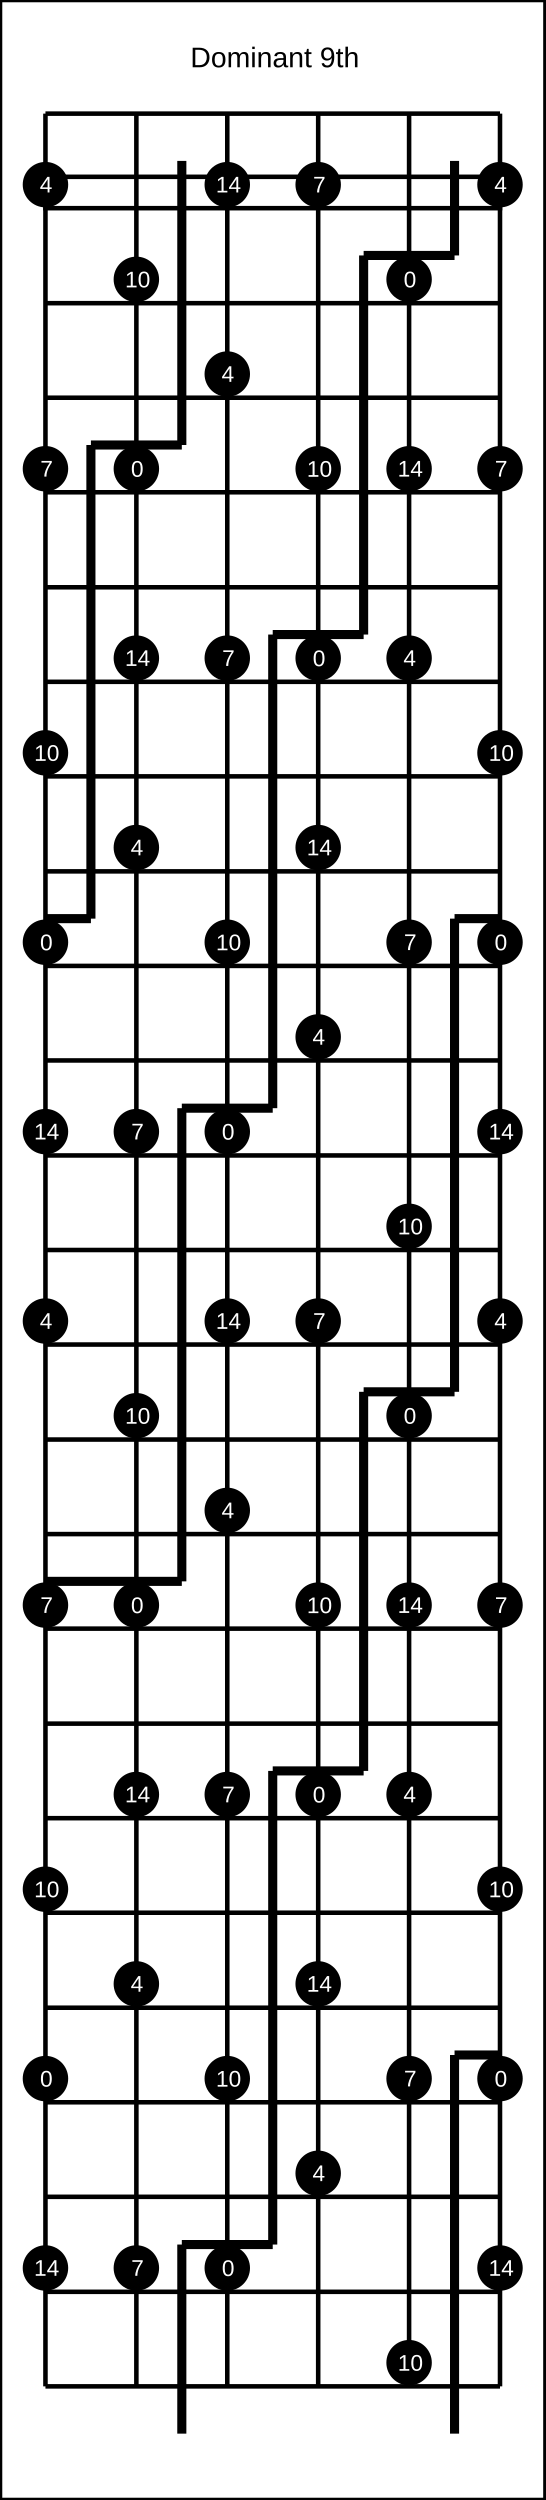
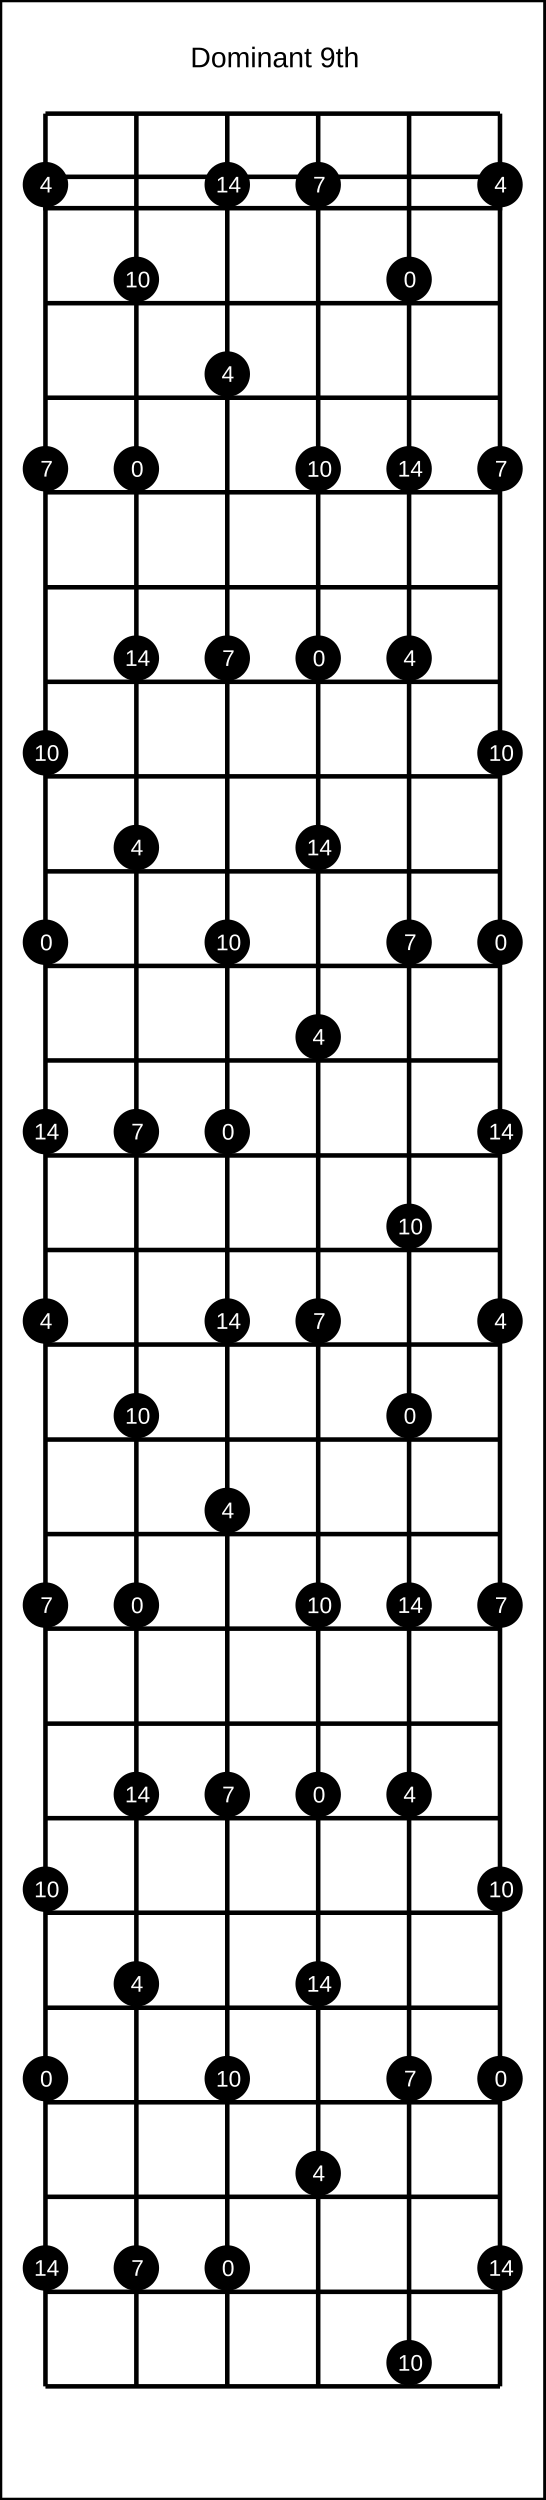
<svg xmlns="http://www.w3.org/2000/svg" xmlns:xlink="http://www.w3.org/1999/xlink" width="240pt" height="1100pt" viewBox="0 0 240 1100" version="1.1">
  <defs>
    <g>
      <symbol overflow="visible" id="glyph0-0">
        <path style="stroke:none;" d="M 1.25 -8.594 L 8.125 -8.594 L 8.125 0 L 1.25 0 Z M 1.719 -8.141 L 1.719 -0.469 L 7.656 -0.469 L 7.656 -8.141 Z M 1.719 -8.141 " />
      </symbol>
      <symbol overflow="visible" id="glyph0-1">
        <path style="stroke:none;" d="M 8.422 -4.391 C 8.422 -3.504 8.25 -2.727 7.906 -2.062 C 7.562 -1.395 7.07 -0.883 6.438 -0.531 C 5.801 -0.176 5.066 0 4.234 0 L 1.031 0 L 1.031 -8.594 L 3.875 -8.594 C 5.332 -8.594 6.453 -8.227 7.234 -7.5 C 8.023 -6.77 8.422 -5.734 8.422 -4.391 Z M 7.25 -4.391 C 7.25 -5.453 6.957 -6.266 6.375 -6.828 C 5.789 -7.391 4.945 -7.672 3.844 -7.672 L 2.188 -7.672 L 2.188 -0.938 L 4.109 -0.938 C 4.734 -0.938 5.285 -1.07 5.766 -1.344 C 6.242 -1.625 6.609 -2.023 6.859 -2.547 C 7.117 -3.066 7.25 -3.68 7.25 -4.391 Z M 7.25 -4.391 " />
      </symbol>
      <symbol overflow="visible" id="glyph0-2">
        <path style="stroke:none;" d="M 6.422 -3.312 C 6.422 -2.156 6.164 -1.289 5.656 -0.719 C 5.156 -0.156 4.422 0.125 3.453 0.125 C 2.484 0.125 1.754 -0.164 1.266 -0.75 C 0.773 -1.344 0.531 -2.195 0.531 -3.312 C 0.531 -5.582 1.516 -6.719 3.484 -6.719 C 4.492 -6.719 5.234 -6.441 5.703 -5.891 C 6.18 -5.336 6.422 -4.477 6.422 -3.312 Z M 5.281 -3.312 C 5.281 -4.219 5.145 -4.879 4.875 -5.297 C 4.602 -5.711 4.145 -5.922 3.5 -5.922 C 2.863 -5.922 2.398 -5.707 2.109 -5.281 C 1.816 -4.863 1.672 -4.207 1.672 -3.312 C 1.672 -2.438 1.812 -1.781 2.094 -1.344 C 2.383 -0.906 2.832 -0.688 3.438 -0.688 C 4.094 -0.688 4.562 -0.895 4.844 -1.312 C 5.133 -1.738 5.281 -2.406 5.281 -3.312 Z M 5.281 -3.312 " />
      </symbol>
      <symbol overflow="visible" id="glyph0-3">
        <path style="stroke:none;" d="M 4.688 0 L 4.688 -4.188 C 4.688 -4.82 4.598 -5.258 4.422 -5.5 C 4.242 -5.75 3.93 -5.875 3.484 -5.875 C 3.016 -5.875 2.641 -5.691 2.359 -5.328 C 2.086 -4.973 1.953 -4.473 1.953 -3.828 L 1.953 0 L 0.859 0 L 0.859 -5.188 C 0.859 -5.957 0.848 -6.43 0.828 -6.609 L 1.875 -6.609 C 1.875 -6.586 1.875 -6.531 1.875 -6.438 C 1.883 -6.352 1.891 -6.25 1.891 -6.125 C 1.898 -6.008 1.91 -5.789 1.922 -5.469 L 1.938 -5.469 C 2.164 -5.938 2.43 -6.258 2.734 -6.438 C 3.047 -6.625 3.422 -6.719 3.859 -6.719 C 4.359 -6.719 4.754 -6.617 5.047 -6.422 C 5.336 -6.223 5.539 -5.906 5.656 -5.469 L 5.672 -5.469 C 5.898 -5.914 6.176 -6.234 6.5 -6.422 C 6.82 -6.617 7.211 -6.719 7.672 -6.719 C 8.336 -6.719 8.82 -6.535 9.125 -6.172 C 9.438 -5.816 9.594 -5.227 9.594 -4.406 L 9.594 0 L 8.5 0 L 8.5 -4.188 C 8.5 -4.82 8.41 -5.258 8.234 -5.5 C 8.066 -5.75 7.754 -5.875 7.297 -5.875 C 6.816 -5.875 6.441 -5.695 6.172 -5.344 C 5.91 -4.988 5.781 -4.484 5.781 -3.828 L 5.781 0 Z M 4.688 0 " />
      </symbol>
      <symbol overflow="visible" id="glyph0-4">
        <path style="stroke:none;" d="M 0.844 -8.016 L 0.844 -9.062 L 1.938 -9.062 L 1.938 -8.016 Z M 0.844 0 L 0.844 -6.609 L 1.938 -6.609 L 1.938 0 Z M 0.844 0 " />
      </symbol>
      <symbol overflow="visible" id="glyph0-5">
        <path style="stroke:none;" d="M 5.031 0 L 5.031 -4.188 C 5.031 -4.625 4.988 -4.961 4.906 -5.203 C 4.82 -5.441 4.688 -5.613 4.5 -5.719 C 4.312 -5.82 4.035 -5.875 3.672 -5.875 C 3.141 -5.875 2.723 -5.691 2.422 -5.328 C 2.117 -4.973 1.969 -4.473 1.969 -3.828 L 1.969 0 L 0.859 0 L 0.859 -5.188 C 0.859 -5.957 0.848 -6.43 0.828 -6.609 L 1.875 -6.609 C 1.875 -6.586 1.875 -6.531 1.875 -6.438 C 1.883 -6.352 1.891 -6.25 1.891 -6.125 C 1.898 -6.008 1.91 -5.789 1.922 -5.469 L 1.938 -5.469 C 2.188 -5.926 2.477 -6.25 2.812 -6.438 C 3.145 -6.625 3.555 -6.719 4.047 -6.719 C 4.773 -6.719 5.305 -6.535 5.641 -6.172 C 5.973 -5.816 6.141 -5.227 6.141 -4.406 L 6.141 0 Z M 5.031 0 " />
      </symbol>
      <symbol overflow="visible" id="glyph0-6">
        <path style="stroke:none;" d="M 2.531 0.125 C 1.863 0.125 1.363 -0.047 1.031 -0.391 C 0.695 -0.742 0.531 -1.227 0.531 -1.844 C 0.531 -2.531 0.754 -3.055 1.203 -3.422 C 1.648 -3.785 2.375 -3.977 3.375 -4 L 4.859 -4.031 L 4.859 -4.391 C 4.859 -4.922 4.742 -5.301 4.516 -5.531 C 4.297 -5.77 3.941 -5.891 3.453 -5.891 C 2.953 -5.891 2.586 -5.805 2.359 -5.641 C 2.141 -5.473 2.008 -5.207 1.969 -4.844 L 0.828 -4.938 C 1.016 -6.125 1.895 -6.719 3.469 -6.719 C 4.301 -6.719 4.926 -6.523 5.344 -6.141 C 5.758 -5.766 5.969 -5.219 5.969 -4.5 L 5.969 -1.656 C 5.969 -1.332 6.008 -1.086 6.094 -0.922 C 6.188 -0.754 6.352 -0.672 6.594 -0.672 C 6.695 -0.672 6.816 -0.688 6.953 -0.719 L 6.953 -0.031 C 6.672 0.031 6.391 0.062 6.109 0.062 C 5.703 0.062 5.406 -0.039 5.219 -0.25 C 5.031 -0.469 4.926 -0.805 4.906 -1.266 L 4.859 -1.266 C 4.578 -0.754 4.25 -0.395 3.875 -0.188 C 3.508 0.02 3.062 0.125 2.531 0.125 Z M 2.781 -0.703 C 3.176 -0.703 3.531 -0.789 3.844 -0.969 C 4.164 -1.156 4.414 -1.406 4.594 -1.719 C 4.77 -2.039 4.859 -2.375 4.859 -2.719 L 4.859 -3.266 L 3.656 -3.234 C 3.145 -3.223 2.754 -3.172 2.484 -3.078 C 2.223 -2.984 2.02 -2.832 1.875 -2.625 C 1.727 -2.414 1.656 -2.148 1.656 -1.828 C 1.656 -1.461 1.75 -1.18 1.938 -0.984 C 2.133 -0.797 2.414 -0.703 2.781 -0.703 Z M 2.781 -0.703 " />
      </symbol>
      <symbol overflow="visible" id="glyph0-7">
        <path style="stroke:none;" d="M 3.375 -0.047 C 3.02 0.047 2.648 0.094 2.266 0.094 C 1.391 0.094 0.953 -0.398 0.953 -1.391 L 0.953 -5.797 L 0.188 -5.797 L 0.188 -6.609 L 1 -6.609 L 1.312 -8.078 L 2.047 -8.078 L 2.047 -6.609 L 3.266 -6.609 L 3.266 -5.797 L 2.047 -5.797 L 2.047 -1.641 C 2.047 -1.316 2.098 -1.094 2.203 -0.969 C 2.305 -0.844 2.488 -0.781 2.75 -0.781 C 2.895 -0.781 3.102 -0.805 3.375 -0.859 Z M 3.375 -0.047 " />
      </symbol>
      <symbol overflow="visible" id="glyph0-8">
        <path style="stroke:none;" d="" />
      </symbol>
      <symbol overflow="visible" id="glyph0-9">
        <path style="stroke:none;" d="M 6.359 -4.469 C 6.359 -3 6.086 -1.863 5.547 -1.062 C 5.016 -0.27 4.25 0.125 3.25 0.125 C 2.57 0.125 2.031 -0.016 1.625 -0.297 C 1.227 -0.578 0.941 -1.035 0.766 -1.672 L 1.812 -1.844 C 2.031 -1.125 2.516 -0.766 3.266 -0.766 C 3.898 -0.766 4.391 -1.055 4.734 -1.641 C 5.078 -2.223 5.258 -3.062 5.281 -4.156 C 5.113 -3.781 4.832 -3.484 4.438 -3.266 C 4.039 -3.047 3.609 -2.938 3.141 -2.938 C 2.367 -2.938 1.75 -3.195 1.281 -3.719 C 0.82 -4.25 0.594 -4.953 0.594 -5.828 C 0.594 -6.734 0.844 -7.441 1.344 -7.953 C 1.844 -8.473 2.547 -8.734 3.453 -8.734 C 4.41 -8.734 5.133 -8.379 5.625 -7.672 C 6.113 -6.961 6.359 -5.895 6.359 -4.469 Z M 5.156 -5.531 C 5.156 -6.227 5 -6.785 4.688 -7.203 C 4.375 -7.629 3.945 -7.844 3.406 -7.844 C 2.883 -7.844 2.469 -7.66 2.156 -7.297 C 1.852 -6.93 1.703 -6.441 1.703 -5.828 C 1.703 -5.203 1.852 -4.707 2.156 -4.344 C 2.469 -3.977 2.883 -3.797 3.406 -3.797 C 3.719 -3.797 4.008 -3.867 4.281 -4.016 C 4.551 -4.16 4.766 -4.363 4.922 -4.625 C 5.078 -4.895 5.156 -5.195 5.156 -5.531 Z M 5.156 -5.531 " />
      </symbol>
      <symbol overflow="visible" id="glyph0-10">
        <path style="stroke:none;" d="M 1.938 -5.469 C 2.164 -5.906 2.445 -6.223 2.781 -6.422 C 3.113 -6.617 3.535 -6.719 4.047 -6.719 C 4.766 -6.719 5.289 -6.539 5.625 -6.188 C 5.969 -5.832 6.141 -5.238 6.141 -4.406 L 6.141 0 L 5.031 0 L 5.031 -4.188 C 5.031 -4.656 4.988 -5 4.906 -5.219 C 4.82 -5.445 4.68 -5.613 4.484 -5.719 C 4.285 -5.82 4.016 -5.875 3.672 -5.875 C 3.16 -5.875 2.75 -5.691 2.438 -5.328 C 2.125 -4.973 1.969 -4.492 1.969 -3.891 L 1.969 0 L 0.859 0 L 0.859 -9.062 L 1.969 -9.062 L 1.969 -6.703 C 1.969 -6.453 1.957 -6.191 1.938 -5.922 C 1.926 -5.66 1.922 -5.508 1.922 -5.469 Z M 1.938 -5.469 " />
      </symbol>
      <symbol overflow="visible" id="glyph1-0">
        <path style="stroke:none;" d="M 1 -6.875 L 6.5 -6.875 L 6.5 0 L 1 0 Z M 1.375 -6.516 L 1.375 -0.375 L 6.125 -0.375 L 6.125 -6.516 Z M 1.375 -6.516 " />
      </symbol>
      <symbol overflow="visible" id="glyph1-1">
        <path style="stroke:none;" d="M 5.172 -3.438 C 5.172 -2.289 4.969 -1.414 4.562 -0.812 C 4.156 -0.207 3.555 0.094 2.766 0.094 C 1.973 0.094 1.379 -0.203 0.984 -0.797 C 0.586 -1.398 0.391 -2.281 0.391 -3.438 C 0.391 -4.625 0.582 -5.508 0.969 -6.094 C 1.352 -6.688 1.961 -6.984 2.797 -6.984 C 3.609 -6.984 4.207 -6.688 4.594 -6.094 C 4.977 -5.5 5.172 -4.613 5.172 -3.438 Z M 4.281 -3.438 C 4.281 -4.438 4.164 -5.156 3.938 -5.594 C 3.707 -6.039 3.328 -6.266 2.797 -6.266 C 2.254 -6.266 1.863 -6.047 1.625 -5.609 C 1.395 -5.172 1.281 -4.445 1.281 -3.438 C 1.281 -2.469 1.398 -1.754 1.641 -1.297 C 1.879 -0.848 2.258 -0.625 2.781 -0.625 C 3.301 -0.625 3.68 -0.852 3.922 -1.312 C 4.16 -1.77 4.281 -2.477 4.281 -3.438 Z M 4.281 -3.438 " />
      </symbol>
      <symbol overflow="visible" id="glyph1-2">
        <path style="stroke:none;" d="M 4.297 -1.562 L 4.297 0 L 3.469 0 L 3.469 -1.562 L 0.234 -1.562 L 0.234 -2.234 L 3.375 -6.875 L 4.297 -6.875 L 4.297 -2.25 L 5.266 -2.25 L 5.266 -1.562 Z M 3.469 -5.891 C 3.469 -5.867 3.422 -5.781 3.328 -5.625 C 3.242 -5.477 3.18 -5.375 3.141 -5.312 L 1.375 -2.703 L 1.125 -2.344 L 1.047 -2.25 L 3.469 -2.25 Z M 3.469 -5.891 " />
      </symbol>
      <symbol overflow="visible" id="glyph1-3">
        <path style="stroke:none;" d="M 5.062 -6.172 C 4.352 -5.098 3.852 -4.254 3.562 -3.641 C 3.281 -3.035 3.066 -2.438 2.922 -1.844 C 2.773 -1.25 2.703 -0.633 2.703 0 L 1.781 0 C 1.781 -0.875 1.969 -1.797 2.344 -2.766 C 2.719 -3.742 3.336 -4.867 4.203 -6.141 L 0.516 -6.141 L 0.516 -6.875 L 5.062 -6.875 Z M 5.062 -6.172 " />
      </symbol>
      <symbol overflow="visible" id="glyph1-4">
        <path style="stroke:none;" d="M 0.766 0 L 0.766 -0.75 L 2.516 -0.75 L 2.516 -6.047 L 0.969 -4.938 L 0.969 -5.766 L 2.594 -6.875 L 3.406 -6.875 L 3.406 -0.75 L 5.078 -0.75 L 5.078 0 Z M 0.766 0 " />
      </symbol>
    </g>
  </defs>
-   <g id="surface81">
+   <g id="surface96">
    <path style="fill:none;stroke-width:0.01;stroke-linecap:butt;stroke-linejoin:miter;stroke:rgb(0%,0%,0%);stroke-opacity:1;stroke-miterlimit:10;" d="M 0 0 L 1.2 0 L 1.2 5.5 L 0 5.5 Z M 0 0 " transform="matrix(200,0,0,200,0,0)" />
    <g style="fill:rgb(0%,0%,0%);fill-opacity:1;">
      <use xlink:href="#glyph0-1" x="83.746" y="29.59" />
      <use xlink:href="#glyph0-2" x="92.773" y="29.59" />
      <use xlink:href="#glyph0-3" x="99.725" y="29.59" />
      <use xlink:href="#glyph0-4" x="110.138" y="29.59" />
      <use xlink:href="#glyph0-5" x="112.915" y="29.59" />
      <use xlink:href="#glyph0-6" x="119.867" y="29.59" />
      <use xlink:href="#glyph0-5" x="126.819" y="29.59" />
      <use xlink:href="#glyph0-7" x="133.771" y="29.59" />
      <use xlink:href="#glyph0-8" x="137.243" y="29.59" />
      <use xlink:href="#glyph0-9" x="140.716" y="29.59" />
      <use xlink:href="#glyph0-7" x="147.668" y="29.59" />
      <use xlink:href="#glyph0-10" x="151.141" y="29.59" />
    </g>
    <path style="fill:none;stroke-width:0.01;stroke-linecap:butt;stroke-linejoin:miter;stroke:rgb(100%,100%,100%);stroke-opacity:1;stroke-miterlimit:10;" d="M 0 0 L 1 0 L 1 5 L 0 5 Z M 0 0 " transform="matrix(200,0,0,200,20,50)" />
    <path style="fill:none;stroke-width:0.01;stroke-linecap:butt;stroke-linejoin:miter;stroke:rgb(0%,0%,0%);stroke-opacity:1;stroke-miterlimit:10;" d="M 0 0.139 L 1 0.139 L 1 0.208 L 0 0.208 Z M 0 0 L 1 0 M 0 0.208 L 1 0.208 M 0 0.417 L 1 0.417 M 0 0.625 L 1 0.625 M 0 0.833 L 1 0.833 M 0 1.042 L 1 1.042 M 0 1.25 L 1 1.25 M 0 1.458 L 1 1.458 M 0 1.667 L 1 1.667 M 0 1.875 L 1 1.875 M 0 2.083 L 1 2.083 M 0 2.292 L 1 2.292 M 0 2.5 L 1 2.5 M 0 2.708 L 1 2.708 M 0 2.917 L 1 2.917 M 0 3.125 L 1 3.125 M 0 3.333 L 1 3.333 M 0 3.542 L 1 3.542 M 0 3.75 L 1 3.75 M 0 3.958 L 1 3.958 M 0 4.167 L 1 4.167 M 0 4.375 L 1 4.375 M 0 4.583 L 1 4.583 M 0 4.792 L 1 4.792 M 0 5 L 1 5 " transform="matrix(200,0,0,200,20,50)" />
    <path style="fill:none;stroke-width:0.01;stroke-linecap:butt;stroke-linejoin:miter;stroke:rgb(0%,0%,0%);stroke-opacity:1;stroke-miterlimit:10;" d="M 0 0 L 0 5 M 0.2 0 L 0.2 5 M 0.4 0 L 0.4 5 M 0.6 0 L 0.6 5 M 0.8 0 L 0.8 5 M 1 0 L 1 5 " transform="matrix(200,0,0,200,20,50)" />
-     <path style="fill:none;stroke-width:0.02;stroke-linecap:butt;stroke-linejoin:miter;stroke:rgb(0%,0%,0%);stroke-opacity:1;stroke-miterlimit:10;" d="M 0.3 0.104 L 0.3 0.312 M 0.3 0.312 L 0.3 0.521 M 0.3 0.521 L 0.3 0.729 M 0.3 0.729 L 0.1 0.729 M 0.1 0.729 L 0.1 0.938 M 0.1 0.938 L 0.1 1.146 M 0.1 1.146 L 0.1 1.354 M 0.1 1.354 L 0.1 1.562 M 0.1 1.562 L 0.1 1.771 M 0.1 1.771 L 0 1.771 M 0 1.771 " transform="matrix(200,0,0,200,20,50)" />
-     <path style="fill:none;stroke-width:0.02;stroke-linecap:butt;stroke-linejoin:miter;stroke:rgb(0%,0%,0%);stroke-opacity:1;stroke-miterlimit:10;" d="M 0.9 0.104 L 0.9 0.312 M 0.9 0.312 L 0.7 0.312 M 0.7 0.312 L 0.7 1.146 M 0.7 1.146 L 0.5 1.146 M 0.5 1.146 L 0.5 2.188 M 0.5 2.188 L 0.3 2.188 M 0.3 2.188 L 0.3 3.229 M 0.3 3.229 L 0.1 3.229 M 0.1 3.229 L 0 3.229 M 0 3.229 " transform="matrix(200,0,0,200,20,50)" />
-     <path style="fill:none;stroke-width:0.02;stroke-linecap:butt;stroke-linejoin:miter;stroke:rgb(0%,0%,0%);stroke-opacity:1;stroke-miterlimit:10;" d="M 1 1.771 L 0.9 1.771 M 0.9 1.771 L 0.9 2.812 M 0.9 2.812 L 0.7 2.812 M 0.7 2.812 L 0.7 3.646 M 0.7 3.646 L 0.5 3.646 M 0.5 3.646 L 0.5 4.688 M 0.5 4.688 L 0.3 4.688 M 0.3 4.688 L 0.3 5.104 M 0.3 5.104 " transform="matrix(200,0,0,200,20,50)" />
-     <path style="fill:none;stroke-width:0.02;stroke-linecap:butt;stroke-linejoin:miter;stroke:rgb(0%,0%,0%);stroke-opacity:1;stroke-miterlimit:10;" d="M 1 4.271 L 0.9 4.271 M 0.9 4.271 L 0.9 5.104 M 0.9 5.104 " transform="matrix(200,0,0,200,20,50)" />
    <path style=" stroke:none;fill-rule:nonzero;fill:rgb(0%,0%,0%);fill-opacity:1;" d="M 30 414.582 C 30 420.105 25.523 424.582 20 424.582 C 14.477 424.582 10 420.105 10 414.582 C 10 409.059 14.477 404.582 20 404.582 C 25.523 404.582 30 409.059 30 414.582 " />
    <g style="fill:rgb(100%,100%,100%);fill-opacity:1;">
      <use xlink:href="#glyph1-1" x="17.609" y="418.125" />
    </g>
    <path style=" stroke:none;fill-rule:nonzero;fill:rgb(0%,0%,0%);fill-opacity:1;" d="M 23.172 418.125 L 30 914.582 C 30 920.105 25.523 924.582 20 924.582 C 14.477 924.582 10 920.105 10 914.582 C 10 909.059 14.477 904.582 20 904.582 C 25.523 904.582 30 909.059 30 914.582 " />
    <g style="fill:rgb(100%,100%,100%);fill-opacity:1;">
      <use xlink:href="#glyph1-1" x="17.609" y="918.125" />
    </g>
    <path style=" stroke:none;fill-rule:nonzero;fill:rgb(0%,0%,0%);fill-opacity:1;" d="M 23.172 918.125 L 70 206.25 C 70 211.773 65.523 216.25 60 216.25 C 54.477 216.25 50 211.773 50 206.25 C 50 200.727 54.477 196.25 60 196.25 C 65.523 196.25 70 200.727 70 206.25 " />
    <g style="fill:rgb(100%,100%,100%);fill-opacity:1;">
      <use xlink:href="#glyph1-1" x="57.609" y="209.789" />
    </g>
    <path style=" stroke:none;fill-rule:nonzero;fill:rgb(0%,0%,0%);fill-opacity:1;" d="M 63.172 209.789 L 70 706.25 C 70 711.773 65.523 716.25 60 716.25 C 54.477 716.25 50 711.773 50 706.25 C 50 700.727 54.477 696.25 60 696.25 C 65.523 696.25 70 700.727 70 706.25 " />
    <g style="fill:rgb(100%,100%,100%);fill-opacity:1;">
      <use xlink:href="#glyph1-1" x="57.609" y="709.789" />
    </g>
    <path style=" stroke:none;fill-rule:nonzero;fill:rgb(0%,0%,0%);fill-opacity:1;" d="M 63.172 709.789 L 110 497.918 C 110 503.441 105.523 507.918 100 507.918 C 94.477 507.918 90 503.441 90 497.918 C 90 492.395 94.477 487.918 100 487.918 C 105.523 487.918 110 492.395 110 497.918 " />
    <g style="fill:rgb(100%,100%,100%);fill-opacity:1;">
      <use xlink:href="#glyph1-1" x="97.609" y="501.457" />
    </g>
    <path style=" stroke:none;fill-rule:nonzero;fill:rgb(0%,0%,0%);fill-opacity:1;" d="M 103.172 501.457 L 110 997.918 C 110 1003.441 105.523 1007.918 100 1007.918 C 94.477 1007.918 90 1003.441 90 997.918 C 90 992.395 94.477 987.918 100 987.918 C 105.523 987.918 110 992.395 110 997.918 " />
    <g style="fill:rgb(100%,100%,100%);fill-opacity:1;">
      <use xlink:href="#glyph1-1" x="97.609" y="1001.457" />
    </g>
    <path style=" stroke:none;fill-rule:nonzero;fill:rgb(0%,0%,0%);fill-opacity:1;" d="M 103.172 1001.457 L 150 289.582 C 150 295.105 145.523 299.582 140 299.582 C 134.477 299.582 130 295.105 130 289.582 C 130 284.059 134.477 279.582 140 279.582 C 145.523 279.582 150 284.059 150 289.582 " />
    <g style="fill:rgb(100%,100%,100%);fill-opacity:1;">
      <use xlink:href="#glyph1-1" x="137.609" y="293.125" />
    </g>
    <path style=" stroke:none;fill-rule:nonzero;fill:rgb(0%,0%,0%);fill-opacity:1;" d="M 143.172 293.125 L 150 789.582 C 150 795.105 145.523 799.582 140 799.582 C 134.477 799.582 130 795.105 130 789.582 C 130 784.059 134.477 779.582 140 779.582 C 145.523 779.582 150 784.059 150 789.582 " />
    <g style="fill:rgb(100%,100%,100%);fill-opacity:1;">
      <use xlink:href="#glyph1-1" x="137.609" y="793.125" />
    </g>
    <path style=" stroke:none;fill-rule:nonzero;fill:rgb(0%,0%,0%);fill-opacity:1;" d="M 143.172 793.125 L 190 122.918 C 190 128.441 185.523 132.918 180 132.918 C 174.477 132.918 170 128.441 170 122.918 C 170 117.395 174.477 112.918 180 112.918 C 185.523 112.918 190 117.395 190 122.918 " />
    <g style="fill:rgb(100%,100%,100%);fill-opacity:1;">
      <use xlink:href="#glyph1-1" x="177.609" y="126.457" />
    </g>
    <path style=" stroke:none;fill-rule:nonzero;fill:rgb(0%,0%,0%);fill-opacity:1;" d="M 183.172 126.457 L 190 622.918 C 190 628.441 185.523 632.918 180 632.918 C 174.477 632.918 170 628.441 170 622.918 C 170 617.395 174.477 612.918 180 612.918 C 185.523 612.918 190 617.395 190 622.918 " />
    <g style="fill:rgb(100%,100%,100%);fill-opacity:1;">
      <use xlink:href="#glyph1-1" x="177.609" y="626.457" />
    </g>
    <path style=" stroke:none;fill-rule:nonzero;fill:rgb(0%,0%,0%);fill-opacity:1;" d="M 183.172 626.457 L 230 414.582 C 230 420.105 225.523 424.582 220 424.582 C 214.477 424.582 210 420.105 210 414.582 C 210 409.059 214.477 404.582 220 404.582 C 225.523 404.582 230 409.059 230 414.582 " />
    <g style="fill:rgb(100%,100%,100%);fill-opacity:1;">
      <use xlink:href="#glyph1-1" x="217.609" y="418.125" />
    </g>
    <path style=" stroke:none;fill-rule:nonzero;fill:rgb(0%,0%,0%);fill-opacity:1;" d="M 223.172 418.125 L 230 914.582 C 230 920.105 225.523 924.582 220 924.582 C 214.477 924.582 210 920.105 210 914.582 C 210 909.059 214.477 904.582 220 904.582 C 225.523 904.582 230 909.059 230 914.582 " />
    <g style="fill:rgb(100%,100%,100%);fill-opacity:1;">
      <use xlink:href="#glyph1-1" x="217.609" y="918.125" />
    </g>
    <path style=" stroke:none;fill-rule:nonzero;fill:rgb(0%,0%,0%);fill-opacity:1;" d="M 223.172 918.125 L 30 81.25 C 30 86.773 25.523 91.25 20 91.25 C 14.477 91.25 10 86.773 10 81.25 C 10 75.727 14.477 71.25 20 71.25 C 25.523 71.25 30 75.727 30 81.25 " />
    <g style="fill:rgb(100%,100%,100%);fill-opacity:1;">
      <use xlink:href="#glyph1-2" x="17.48" y="84.691" />
    </g>
    <path style=" stroke:none;fill-rule:nonzero;fill:rgb(0%,0%,0%);fill-opacity:1;" d="M 23.043 84.691 L 30 581.25 C 30 586.773 25.523 591.25 20 591.25 C 14.477 591.25 10 586.773 10 581.25 C 10 575.727 14.477 571.25 20 571.25 C 25.523 571.25 30 575.727 30 581.25 " />
    <g style="fill:rgb(100%,100%,100%);fill-opacity:1;">
      <use xlink:href="#glyph1-2" x="17.48" y="584.691" />
    </g>
    <path style=" stroke:none;fill-rule:nonzero;fill:rgb(0%,0%,0%);fill-opacity:1;" d="M 23.043 584.691 L 70 372.918 C 70 378.441 65.523 382.918 60 382.918 C 54.477 382.918 50 378.441 50 372.918 C 50 367.395 54.477 362.918 60 362.918 C 65.523 362.918 70 367.395 70 372.918 " />
    <g style="fill:rgb(100%,100%,100%);fill-opacity:1;">
      <use xlink:href="#glyph1-2" x="57.48" y="376.355" />
    </g>
    <path style=" stroke:none;fill-rule:nonzero;fill:rgb(0%,0%,0%);fill-opacity:1;" d="M 63.043 376.355 L 70 872.918 C 70 878.441 65.523 882.918 60 882.918 C 54.477 882.918 50 878.441 50 872.918 C 50 867.395 54.477 862.918 60 862.918 C 65.523 862.918 70 867.395 70 872.918 " />
    <g style="fill:rgb(100%,100%,100%);fill-opacity:1;">
      <use xlink:href="#glyph1-2" x="57.48" y="876.355" />
    </g>
    <path style=" stroke:none;fill-rule:nonzero;fill:rgb(0%,0%,0%);fill-opacity:1;" d="M 63.043 876.355 L 110 164.582 C 110 170.105 105.523 174.582 100 174.582 C 94.477 174.582 90 170.105 90 164.582 C 90 159.059 94.477 154.582 100 154.582 C 105.523 154.582 110 159.059 110 164.582 " />
    <g style="fill:rgb(100%,100%,100%);fill-opacity:1;">
      <use xlink:href="#glyph1-2" x="97.48" y="168.023" />
    </g>
    <path style=" stroke:none;fill-rule:nonzero;fill:rgb(0%,0%,0%);fill-opacity:1;" d="M 103.043 168.023 L 110 664.582 C 110 670.105 105.523 674.582 100 674.582 C 94.477 674.582 90 670.105 90 664.582 C 90 659.059 94.477 654.582 100 654.582 C 105.523 654.582 110 659.059 110 664.582 " />
    <g style="fill:rgb(100%,100%,100%);fill-opacity:1;">
      <use xlink:href="#glyph1-2" x="97.48" y="668.023" />
    </g>
    <path style=" stroke:none;fill-rule:nonzero;fill:rgb(0%,0%,0%);fill-opacity:1;" d="M 103.043 668.023 L 150 456.25 C 150 461.773 145.523 466.25 140 466.25 C 134.477 466.25 130 461.773 130 456.25 C 130 450.727 134.477 446.25 140 446.25 C 145.523 446.25 150 450.727 150 456.25 " />
    <g style="fill:rgb(100%,100%,100%);fill-opacity:1;">
      <use xlink:href="#glyph1-2" x="137.48" y="459.691" />
    </g>
    <path style=" stroke:none;fill-rule:nonzero;fill:rgb(0%,0%,0%);fill-opacity:1;" d="M 143.043 459.691 L 150 956.25 C 150 961.773 145.523 966.25 140 966.25 C 134.477 966.25 130 961.773 130 956.25 C 130 950.727 134.477 946.25 140 946.25 C 145.523 946.25 150 950.727 150 956.25 " />
    <g style="fill:rgb(100%,100%,100%);fill-opacity:1;">
      <use xlink:href="#glyph1-2" x="137.48" y="959.691" />
    </g>
    <path style=" stroke:none;fill-rule:nonzero;fill:rgb(0%,0%,0%);fill-opacity:1;" d="M 143.043 959.691 L 190 289.582 C 190 295.105 185.523 299.582 180 299.582 C 174.477 299.582 170 295.105 170 289.582 C 170 284.059 174.477 279.582 180 279.582 C 185.523 279.582 190 284.059 190 289.582 " />
    <g style="fill:rgb(100%,100%,100%);fill-opacity:1;">
      <use xlink:href="#glyph1-2" x="177.48" y="293.023" />
    </g>
    <path style=" stroke:none;fill-rule:nonzero;fill:rgb(0%,0%,0%);fill-opacity:1;" d="M 183.043 293.023 L 190 789.582 C 190 795.105 185.523 799.582 180 799.582 C 174.477 799.582 170 795.105 170 789.582 C 170 784.059 174.477 779.582 180 779.582 C 185.523 779.582 190 784.059 190 789.582 " />
    <g style="fill:rgb(100%,100%,100%);fill-opacity:1;">
      <use xlink:href="#glyph1-2" x="177.48" y="793.023" />
    </g>
    <path style=" stroke:none;fill-rule:nonzero;fill:rgb(0%,0%,0%);fill-opacity:1;" d="M 183.043 793.023 L 230 81.25 C 230 86.773 225.523 91.25 220 91.25 C 214.477 91.25 210 86.773 210 81.25 C 210 75.727 214.477 71.25 220 71.25 C 225.523 71.25 230 75.727 230 81.25 " />
    <g style="fill:rgb(100%,100%,100%);fill-opacity:1;">
      <use xlink:href="#glyph1-2" x="217.48" y="84.691" />
    </g>
    <path style=" stroke:none;fill-rule:nonzero;fill:rgb(0%,0%,0%);fill-opacity:1;" d="M 223.043 84.691 L 230 581.25 C 230 586.773 225.523 591.25 220 591.25 C 214.477 591.25 210 586.773 210 581.25 C 210 575.727 214.477 571.25 220 571.25 C 225.523 571.25 230 575.727 230 581.25 " />
    <g style="fill:rgb(100%,100%,100%);fill-opacity:1;">
      <use xlink:href="#glyph1-2" x="217.48" y="584.691" />
    </g>
    <path style=" stroke:none;fill-rule:nonzero;fill:rgb(0%,0%,0%);fill-opacity:1;" d="M 223.043 584.691 L 30 206.25 C 30 211.773 25.523 216.25 20 216.25 C 14.477 216.25 10 211.773 10 206.25 C 10 200.727 14.477 196.25 20 196.25 C 25.523 196.25 30 200.727 30 206.25 " />
    <g style="fill:rgb(100%,100%,100%);fill-opacity:1;">
      <use xlink:href="#glyph1-3" x="17.727" y="209.691" />
    </g>
    <path style=" stroke:none;fill-rule:nonzero;fill:rgb(0%,0%,0%);fill-opacity:1;" d="M 23.289 209.691 L 30 706.25 C 30 711.773 25.523 716.25 20 716.25 C 14.477 716.25 10 711.773 10 706.25 C 10 700.727 14.477 696.25 20 696.25 C 25.523 696.25 30 700.727 30 706.25 " />
    <g style="fill:rgb(100%,100%,100%);fill-opacity:1;">
      <use xlink:href="#glyph1-3" x="17.727" y="709.691" />
    </g>
    <path style=" stroke:none;fill-rule:nonzero;fill:rgb(0%,0%,0%);fill-opacity:1;" d="M 23.289 709.691 L 70 497.918 C 70 503.441 65.523 507.918 60 507.918 C 54.477 507.918 50 503.441 50 497.918 C 50 492.395 54.477 487.918 60 487.918 C 65.523 487.918 70 492.395 70 497.918 " />
    <g style="fill:rgb(100%,100%,100%);fill-opacity:1;">
      <use xlink:href="#glyph1-3" x="57.727" y="501.355" />
    </g>
    <path style=" stroke:none;fill-rule:nonzero;fill:rgb(0%,0%,0%);fill-opacity:1;" d="M 63.289 501.355 L 70 997.918 C 70 1003.441 65.523 1007.918 60 1007.918 C 54.477 1007.918 50 1003.441 50 997.918 C 50 992.395 54.477 987.918 60 987.918 C 65.523 987.918 70 992.395 70 997.918 " />
    <g style="fill:rgb(100%,100%,100%);fill-opacity:1;">
      <use xlink:href="#glyph1-3" x="57.727" y="1001.355" />
    </g>
    <path style=" stroke:none;fill-rule:nonzero;fill:rgb(0%,0%,0%);fill-opacity:1;" d="M 63.289 1001.355 L 110 289.582 C 110 295.105 105.523 299.582 100 299.582 C 94.477 299.582 90 295.105 90 289.582 C 90 284.059 94.477 279.582 100 279.582 C 105.523 279.582 110 284.059 110 289.582 " />
    <g style="fill:rgb(100%,100%,100%);fill-opacity:1;">
      <use xlink:href="#glyph1-3" x="97.727" y="293.023" />
    </g>
    <path style=" stroke:none;fill-rule:nonzero;fill:rgb(0%,0%,0%);fill-opacity:1;" d="M 103.289 293.023 L 110 789.582 C 110 795.105 105.523 799.582 100 799.582 C 94.477 799.582 90 795.105 90 789.582 C 90 784.059 94.477 779.582 100 779.582 C 105.523 779.582 110 784.059 110 789.582 " />
    <g style="fill:rgb(100%,100%,100%);fill-opacity:1;">
      <use xlink:href="#glyph1-3" x="97.727" y="793.023" />
    </g>
    <path style=" stroke:none;fill-rule:nonzero;fill:rgb(0%,0%,0%);fill-opacity:1;" d="M 103.289 793.023 L 150 81.25 C 150 86.773 145.523 91.25 140 91.25 C 134.477 91.25 130 86.773 130 81.25 C 130 75.727 134.477 71.25 140 71.25 C 145.523 71.25 150 75.727 150 81.25 " />
    <g style="fill:rgb(100%,100%,100%);fill-opacity:1;">
      <use xlink:href="#glyph1-3" x="137.727" y="84.691" />
    </g>
    <path style=" stroke:none;fill-rule:nonzero;fill:rgb(0%,0%,0%);fill-opacity:1;" d="M 143.289 84.691 L 150 581.25 C 150 586.773 145.523 591.25 140 591.25 C 134.477 591.25 130 586.773 130 581.25 C 130 575.727 134.477 571.25 140 571.25 C 145.523 571.25 150 575.727 150 581.25 " />
    <g style="fill:rgb(100%,100%,100%);fill-opacity:1;">
      <use xlink:href="#glyph1-3" x="137.727" y="584.691" />
    </g>
    <path style=" stroke:none;fill-rule:nonzero;fill:rgb(0%,0%,0%);fill-opacity:1;" d="M 143.289 584.691 L 190 414.582 C 190 420.105 185.523 424.582 180 424.582 C 174.477 424.582 170 420.105 170 414.582 C 170 409.059 174.477 404.582 180 404.582 C 185.523 404.582 190 409.059 190 414.582 " />
    <g style="fill:rgb(100%,100%,100%);fill-opacity:1;">
      <use xlink:href="#glyph1-3" x="177.727" y="418.023" />
    </g>
    <path style=" stroke:none;fill-rule:nonzero;fill:rgb(0%,0%,0%);fill-opacity:1;" d="M 183.289 418.023 L 190 914.582 C 190 920.105 185.523 924.582 180 924.582 C 174.477 924.582 170 920.105 170 914.582 C 170 909.059 174.477 904.582 180 904.582 C 185.523 904.582 190 909.059 190 914.582 " />
    <g style="fill:rgb(100%,100%,100%);fill-opacity:1;">
      <use xlink:href="#glyph1-3" x="177.727" y="918.023" />
    </g>
    <path style=" stroke:none;fill-rule:nonzero;fill:rgb(0%,0%,0%);fill-opacity:1;" d="M 183.289 918.023 L 230 206.25 C 230 211.773 225.523 216.25 220 216.25 C 214.477 216.25 210 211.773 210 206.25 C 210 200.727 214.477 196.25 220 196.25 C 225.523 196.25 230 200.727 230 206.25 " />
    <g style="fill:rgb(100%,100%,100%);fill-opacity:1;">
      <use xlink:href="#glyph1-3" x="217.727" y="209.691" />
    </g>
    <path style=" stroke:none;fill-rule:nonzero;fill:rgb(0%,0%,0%);fill-opacity:1;" d="M 223.289 209.691 L 230 706.25 C 230 711.773 225.523 716.25 220 716.25 C 214.477 716.25 210 711.773 210 706.25 C 210 700.727 214.477 696.25 220 696.25 C 225.523 696.25 230 700.727 230 706.25 " />
    <g style="fill:rgb(100%,100%,100%);fill-opacity:1;">
      <use xlink:href="#glyph1-3" x="217.727" y="709.691" />
    </g>
    <path style=" stroke:none;fill-rule:nonzero;fill:rgb(0%,0%,0%);fill-opacity:1;" d="M 223.289 709.691 L 30 331.25 C 30 336.773 25.523 341.25 20 341.25 C 14.477 341.25 10 336.773 10 331.25 C 10 325.727 14.477 321.25 20 321.25 C 25.523 321.25 30 325.727 30 331.25 " />
    <g style="fill:rgb(100%,100%,100%);fill-opacity:1;">
      <use xlink:href="#glyph1-4" x="15.016" y="334.789" />
      <use xlink:href="#glyph1-1" x="20.577" y="334.789" />
    </g>
    <path style=" stroke:none;fill-rule:nonzero;fill:rgb(0%,0%,0%);fill-opacity:1;" d="M 26.141 334.789 L 30 831.25 C 30 836.773 25.523 841.25 20 841.25 C 14.477 841.25 10 836.773 10 831.25 C 10 825.727 14.477 821.25 20 821.25 C 25.523 821.25 30 825.727 30 831.25 " />
    <g style="fill:rgb(100%,100%,100%);fill-opacity:1;">
      <use xlink:href="#glyph1-4" x="15.016" y="834.789" />
      <use xlink:href="#glyph1-1" x="20.577" y="834.789" />
    </g>
    <path style=" stroke:none;fill-rule:nonzero;fill:rgb(0%,0%,0%);fill-opacity:1;" d="M 26.141 834.789 L 70 122.918 C 70 128.441 65.523 132.918 60 132.918 C 54.477 132.918 50 128.441 50 122.918 C 50 117.395 54.477 112.918 60 112.918 C 65.523 112.918 70 117.395 70 122.918 " />
    <g style="fill:rgb(100%,100%,100%);fill-opacity:1;">
      <use xlink:href="#glyph1-4" x="55.016" y="126.457" />
      <use xlink:href="#glyph1-1" x="60.577" y="126.457" />
    </g>
    <path style=" stroke:none;fill-rule:nonzero;fill:rgb(0%,0%,0%);fill-opacity:1;" d="M 66.141 126.457 L 70 622.918 C 70 628.441 65.523 632.918 60 632.918 C 54.477 632.918 50 628.441 50 622.918 C 50 617.395 54.477 612.918 60 612.918 C 65.523 612.918 70 617.395 70 622.918 " />
    <g style="fill:rgb(100%,100%,100%);fill-opacity:1;">
      <use xlink:href="#glyph1-4" x="55.016" y="626.457" />
      <use xlink:href="#glyph1-1" x="60.577" y="626.457" />
    </g>
    <path style=" stroke:none;fill-rule:nonzero;fill:rgb(0%,0%,0%);fill-opacity:1;" d="M 66.141 626.457 L 110 414.582 C 110 420.105 105.523 424.582 100 424.582 C 94.477 424.582 90 420.105 90 414.582 C 90 409.059 94.477 404.582 100 404.582 C 105.523 404.582 110 409.059 110 414.582 " />
    <g style="fill:rgb(100%,100%,100%);fill-opacity:1;">
      <use xlink:href="#glyph1-4" x="95.016" y="418.125" />
      <use xlink:href="#glyph1-1" x="100.577" y="418.125" />
    </g>
    <path style=" stroke:none;fill-rule:nonzero;fill:rgb(0%,0%,0%);fill-opacity:1;" d="M 106.141 418.125 L 110 914.582 C 110 920.105 105.523 924.582 100 924.582 C 94.477 924.582 90 920.105 90 914.582 C 90 909.059 94.477 904.582 100 904.582 C 105.523 904.582 110 909.059 110 914.582 " />
    <g style="fill:rgb(100%,100%,100%);fill-opacity:1;">
      <use xlink:href="#glyph1-4" x="95.016" y="918.125" />
      <use xlink:href="#glyph1-1" x="100.577" y="918.125" />
    </g>
    <path style=" stroke:none;fill-rule:nonzero;fill:rgb(0%,0%,0%);fill-opacity:1;" d="M 106.141 918.125 L 150 206.25 C 150 211.773 145.523 216.25 140 216.25 C 134.477 216.25 130 211.773 130 206.25 C 130 200.727 134.477 196.25 140 196.25 C 145.523 196.25 150 200.727 150 206.25 " />
    <g style="fill:rgb(100%,100%,100%);fill-opacity:1;">
      <use xlink:href="#glyph1-4" x="135.016" y="209.789" />
      <use xlink:href="#glyph1-1" x="140.577" y="209.789" />
    </g>
    <path style=" stroke:none;fill-rule:nonzero;fill:rgb(0%,0%,0%);fill-opacity:1;" d="M 146.141 209.789 L 150 706.25 C 150 711.773 145.523 716.25 140 716.25 C 134.477 716.25 130 711.773 130 706.25 C 130 700.727 134.477 696.25 140 696.25 C 145.523 696.25 150 700.727 150 706.25 " />
    <g style="fill:rgb(100%,100%,100%);fill-opacity:1;">
      <use xlink:href="#glyph1-4" x="135.016" y="709.789" />
      <use xlink:href="#glyph1-1" x="140.577" y="709.789" />
    </g>
    <path style=" stroke:none;fill-rule:nonzero;fill:rgb(0%,0%,0%);fill-opacity:1;" d="M 146.141 709.789 L 190 539.582 C 190 545.105 185.523 549.582 180 549.582 C 174.477 549.582 170 545.105 170 539.582 C 170 534.059 174.477 529.582 180 529.582 C 185.523 529.582 190 534.059 190 539.582 " />
    <g style="fill:rgb(100%,100%,100%);fill-opacity:1;">
      <use xlink:href="#glyph1-4" x="175.016" y="543.125" />
      <use xlink:href="#glyph1-1" x="180.577" y="543.125" />
    </g>
    <path style=" stroke:none;fill-rule:nonzero;fill:rgb(0%,0%,0%);fill-opacity:1;" d="M 186.141 543.125 L 190 1039.582 C 190 1045.105 185.523 1049.582 180 1049.582 C 174.477 1049.582 170 1045.105 170 1039.582 C 170 1034.059 174.477 1029.582 180 1029.582 C 185.523 1029.582 190 1034.059 190 1039.582 " />
    <g style="fill:rgb(100%,100%,100%);fill-opacity:1;">
      <use xlink:href="#glyph1-4" x="175.016" y="1043.125" />
      <use xlink:href="#glyph1-1" x="180.577" y="1043.125" />
    </g>
    <path style=" stroke:none;fill-rule:nonzero;fill:rgb(0%,0%,0%);fill-opacity:1;" d="M 186.141 1043.125 L 230 331.25 C 230 336.773 225.523 341.25 220 341.25 C 214.477 341.25 210 336.773 210 331.25 C 210 325.727 214.477 321.25 220 321.25 C 225.523 321.25 230 325.727 230 331.25 " />
    <g style="fill:rgb(100%,100%,100%);fill-opacity:1;">
      <use xlink:href="#glyph1-4" x="215.016" y="334.789" />
      <use xlink:href="#glyph1-1" x="220.577" y="334.789" />
    </g>
    <path style=" stroke:none;fill-rule:nonzero;fill:rgb(0%,0%,0%);fill-opacity:1;" d="M 226.141 334.789 L 230 831.25 C 230 836.773 225.523 841.25 220 841.25 C 214.477 841.25 210 836.773 210 831.25 C 210 825.727 214.477 821.25 220 821.25 C 225.523 821.25 230 825.727 230 831.25 " />
    <g style="fill:rgb(100%,100%,100%);fill-opacity:1;">
      <use xlink:href="#glyph1-4" x="215.016" y="834.789" />
      <use xlink:href="#glyph1-1" x="220.577" y="834.789" />
    </g>
    <path style=" stroke:none;fill-rule:nonzero;fill:rgb(0%,0%,0%);fill-opacity:1;" d="M 226.141 834.789 L 30 497.918 C 30 503.441 25.523 507.918 20 507.918 C 14.477 507.918 10 503.441 10 497.918 C 10 492.395 14.477 487.918 20 487.918 C 25.523 487.918 30 492.395 30 497.918 " />
    <g style="fill:rgb(100%,100%,100%);fill-opacity:1;">
      <use xlink:href="#glyph1-4" x="14.965" y="501.355" />
      <use xlink:href="#glyph1-2" x="20.526" y="501.355" />
    </g>
    <path style=" stroke:none;fill-rule:nonzero;fill:rgb(0%,0%,0%);fill-opacity:1;" d="M 26.086 501.355 L 30 997.918 C 30 1003.441 25.523 1007.918 20 1007.918 C 14.477 1007.918 10 1003.441 10 997.918 C 10 992.395 14.477 987.918 20 987.918 C 25.523 987.918 30 992.395 30 997.918 " />
    <g style="fill:rgb(100%,100%,100%);fill-opacity:1;">
      <use xlink:href="#glyph1-4" x="14.965" y="1001.355" />
      <use xlink:href="#glyph1-2" x="20.526" y="1001.355" />
    </g>
    <path style=" stroke:none;fill-rule:nonzero;fill:rgb(0%,0%,0%);fill-opacity:1;" d="M 26.086 1001.355 L 70 289.582 C 70 295.105 65.523 299.582 60 299.582 C 54.477 299.582 50 295.105 50 289.582 C 50 284.059 54.477 279.582 60 279.582 C 65.523 279.582 70 284.059 70 289.582 " />
    <g style="fill:rgb(100%,100%,100%);fill-opacity:1;">
      <use xlink:href="#glyph1-4" x="54.965" y="293.023" />
      <use xlink:href="#glyph1-2" x="60.526" y="293.023" />
    </g>
    <path style=" stroke:none;fill-rule:nonzero;fill:rgb(0%,0%,0%);fill-opacity:1;" d="M 66.086 293.023 L 70 789.582 C 70 795.105 65.523 799.582 60 799.582 C 54.477 799.582 50 795.105 50 789.582 C 50 784.059 54.477 779.582 60 779.582 C 65.523 779.582 70 784.059 70 789.582 " />
    <g style="fill:rgb(100%,100%,100%);fill-opacity:1;">
      <use xlink:href="#glyph1-4" x="54.965" y="793.023" />
      <use xlink:href="#glyph1-2" x="60.526" y="793.023" />
    </g>
    <path style=" stroke:none;fill-rule:nonzero;fill:rgb(0%,0%,0%);fill-opacity:1;" d="M 66.086 793.023 L 110 81.25 C 110 86.773 105.523 91.25 100 91.25 C 94.477 91.25 90 86.773 90 81.25 C 90 75.727 94.477 71.25 100 71.25 C 105.523 71.25 110 75.727 110 81.25 " />
    <g style="fill:rgb(100%,100%,100%);fill-opacity:1;">
      <use xlink:href="#glyph1-4" x="94.965" y="84.691" />
      <use xlink:href="#glyph1-2" x="100.526" y="84.691" />
    </g>
    <path style=" stroke:none;fill-rule:nonzero;fill:rgb(0%,0%,0%);fill-opacity:1;" d="M 106.09 84.691 L 110 581.25 C 110 586.773 105.523 591.25 100 591.25 C 94.477 591.25 90 586.773 90 581.25 C 90 575.727 94.477 571.25 100 571.25 C 105.523 571.25 110 575.727 110 581.25 " />
    <g style="fill:rgb(100%,100%,100%);fill-opacity:1;">
      <use xlink:href="#glyph1-4" x="94.965" y="584.691" />
      <use xlink:href="#glyph1-2" x="100.526" y="584.691" />
    </g>
    <path style=" stroke:none;fill-rule:nonzero;fill:rgb(0%,0%,0%);fill-opacity:1;" d="M 106.09 584.691 L 150 372.918 C 150 378.441 145.523 382.918 140 382.918 C 134.477 382.918 130 378.441 130 372.918 C 130 367.395 134.477 362.918 140 362.918 C 145.523 362.918 150 367.395 150 372.918 " />
    <g style="fill:rgb(100%,100%,100%);fill-opacity:1;">
      <use xlink:href="#glyph1-4" x="134.965" y="376.355" />
      <use xlink:href="#glyph1-2" x="140.526" y="376.355" />
    </g>
    <path style=" stroke:none;fill-rule:nonzero;fill:rgb(0%,0%,0%);fill-opacity:1;" d="M 146.086 376.355 L 150 872.918 C 150 878.441 145.523 882.918 140 882.918 C 134.477 882.918 130 878.441 130 872.918 C 130 867.395 134.477 862.918 140 862.918 C 145.523 862.918 150 867.395 150 872.918 " />
    <g style="fill:rgb(100%,100%,100%);fill-opacity:1;">
      <use xlink:href="#glyph1-4" x="134.965" y="876.355" />
      <use xlink:href="#glyph1-2" x="140.526" y="876.355" />
    </g>
    <path style=" stroke:none;fill-rule:nonzero;fill:rgb(0%,0%,0%);fill-opacity:1;" d="M 146.086 876.355 L 190 206.25 C 190 211.773 185.523 216.25 180 216.25 C 174.477 216.25 170 211.773 170 206.25 C 170 200.727 174.477 196.25 180 196.25 C 185.523 196.25 190 200.727 190 206.25 " />
    <g style="fill:rgb(100%,100%,100%);fill-opacity:1;">
      <use xlink:href="#glyph1-4" x="174.965" y="209.691" />
      <use xlink:href="#glyph1-2" x="180.526" y="209.691" />
    </g>
    <path style=" stroke:none;fill-rule:nonzero;fill:rgb(0%,0%,0%);fill-opacity:1;" d="M 186.09 209.691 L 190 706.25 C 190 711.773 185.523 716.25 180 716.25 C 174.477 716.25 170 711.773 170 706.25 C 170 700.727 174.477 696.25 180 696.25 C 185.523 696.25 190 700.727 190 706.25 " />
    <g style="fill:rgb(100%,100%,100%);fill-opacity:1;">
      <use xlink:href="#glyph1-4" x="174.965" y="709.691" />
      <use xlink:href="#glyph1-2" x="180.526" y="709.691" />
    </g>
    <path style=" stroke:none;fill-rule:nonzero;fill:rgb(0%,0%,0%);fill-opacity:1;" d="M 186.09 709.691 L 230 497.918 C 230 503.441 225.523 507.918 220 507.918 C 214.477 507.918 210 503.441 210 497.918 C 210 492.395 214.477 487.918 220 487.918 C 225.523 487.918 230 492.395 230 497.918 " />
    <g style="fill:rgb(100%,100%,100%);fill-opacity:1;">
      <use xlink:href="#glyph1-4" x="214.965" y="501.355" />
      <use xlink:href="#glyph1-2" x="220.526" y="501.355" />
    </g>
    <path style=" stroke:none;fill-rule:nonzero;fill:rgb(0%,0%,0%);fill-opacity:1;" d="M 226.086 501.355 L 230 997.918 C 230 1003.441 225.523 1007.918 220 1007.918 C 214.477 1007.918 210 1003.441 210 997.918 C 210 992.395 214.477 987.918 220 987.918 C 225.523 987.918 230 992.395 230 997.918 " />
    <g style="fill:rgb(100%,100%,100%);fill-opacity:1;">
      <use xlink:href="#glyph1-4" x="214.965" y="1001.355" />
      <use xlink:href="#glyph1-2" x="220.526" y="1001.355" />
    </g>
  </g>
</svg>
